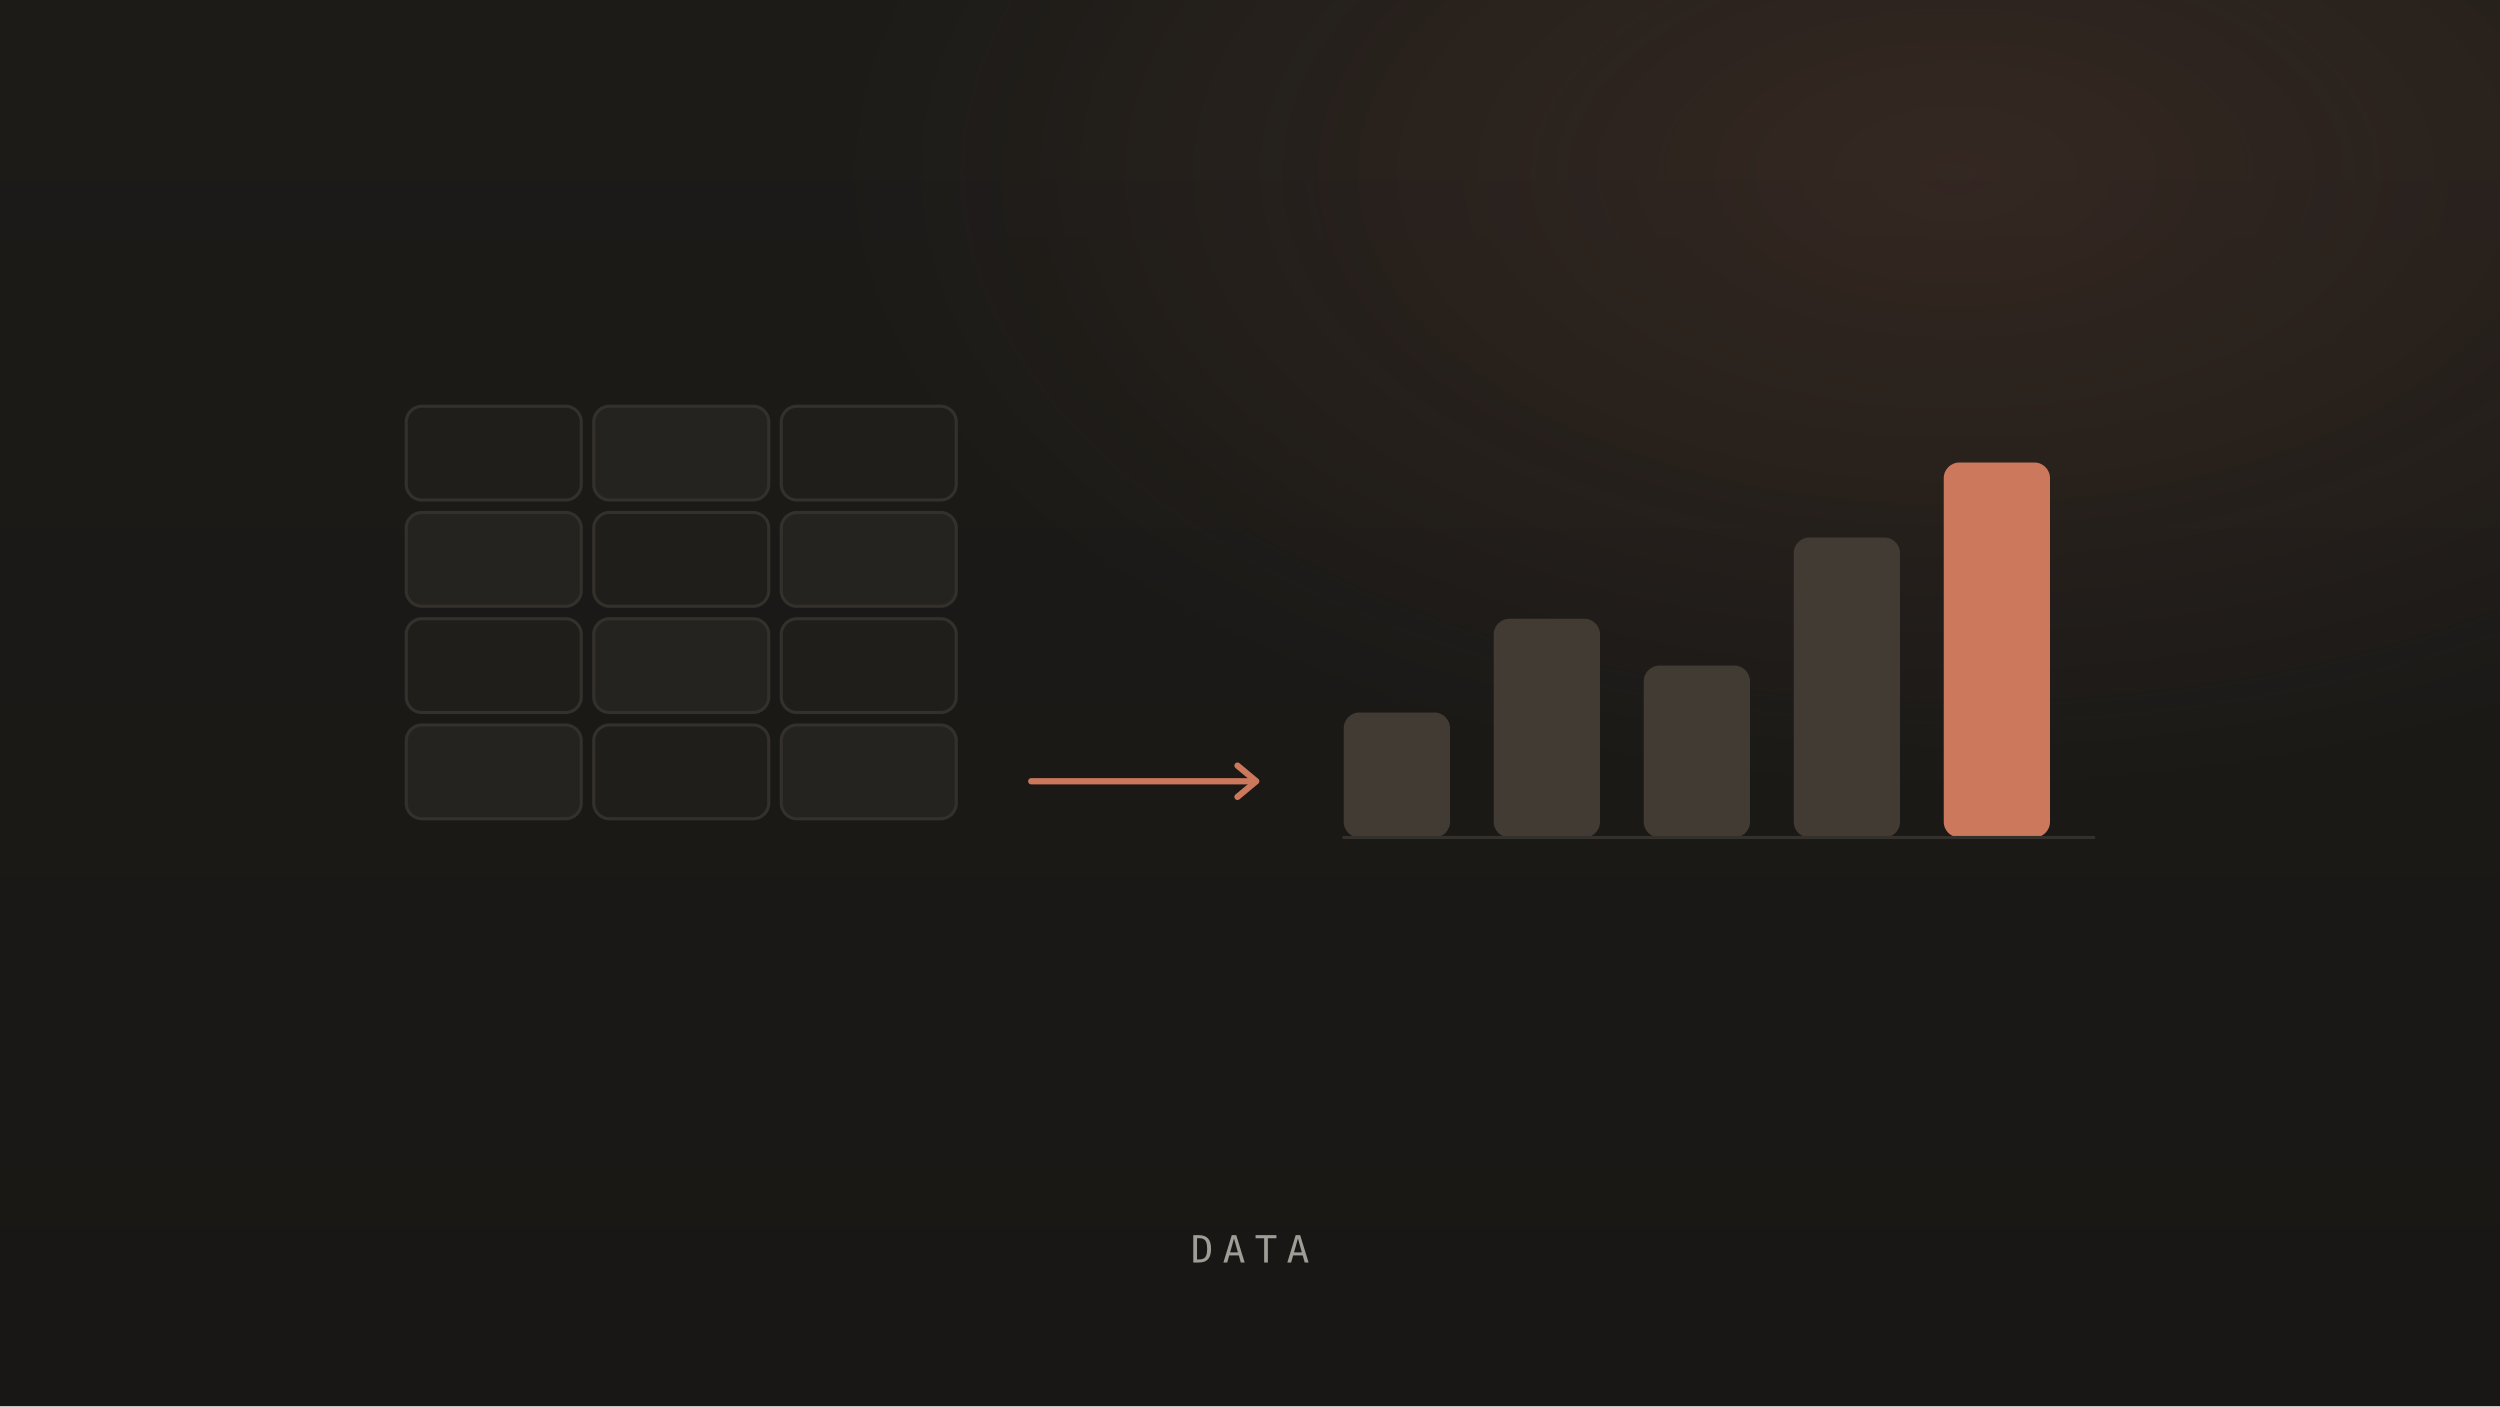
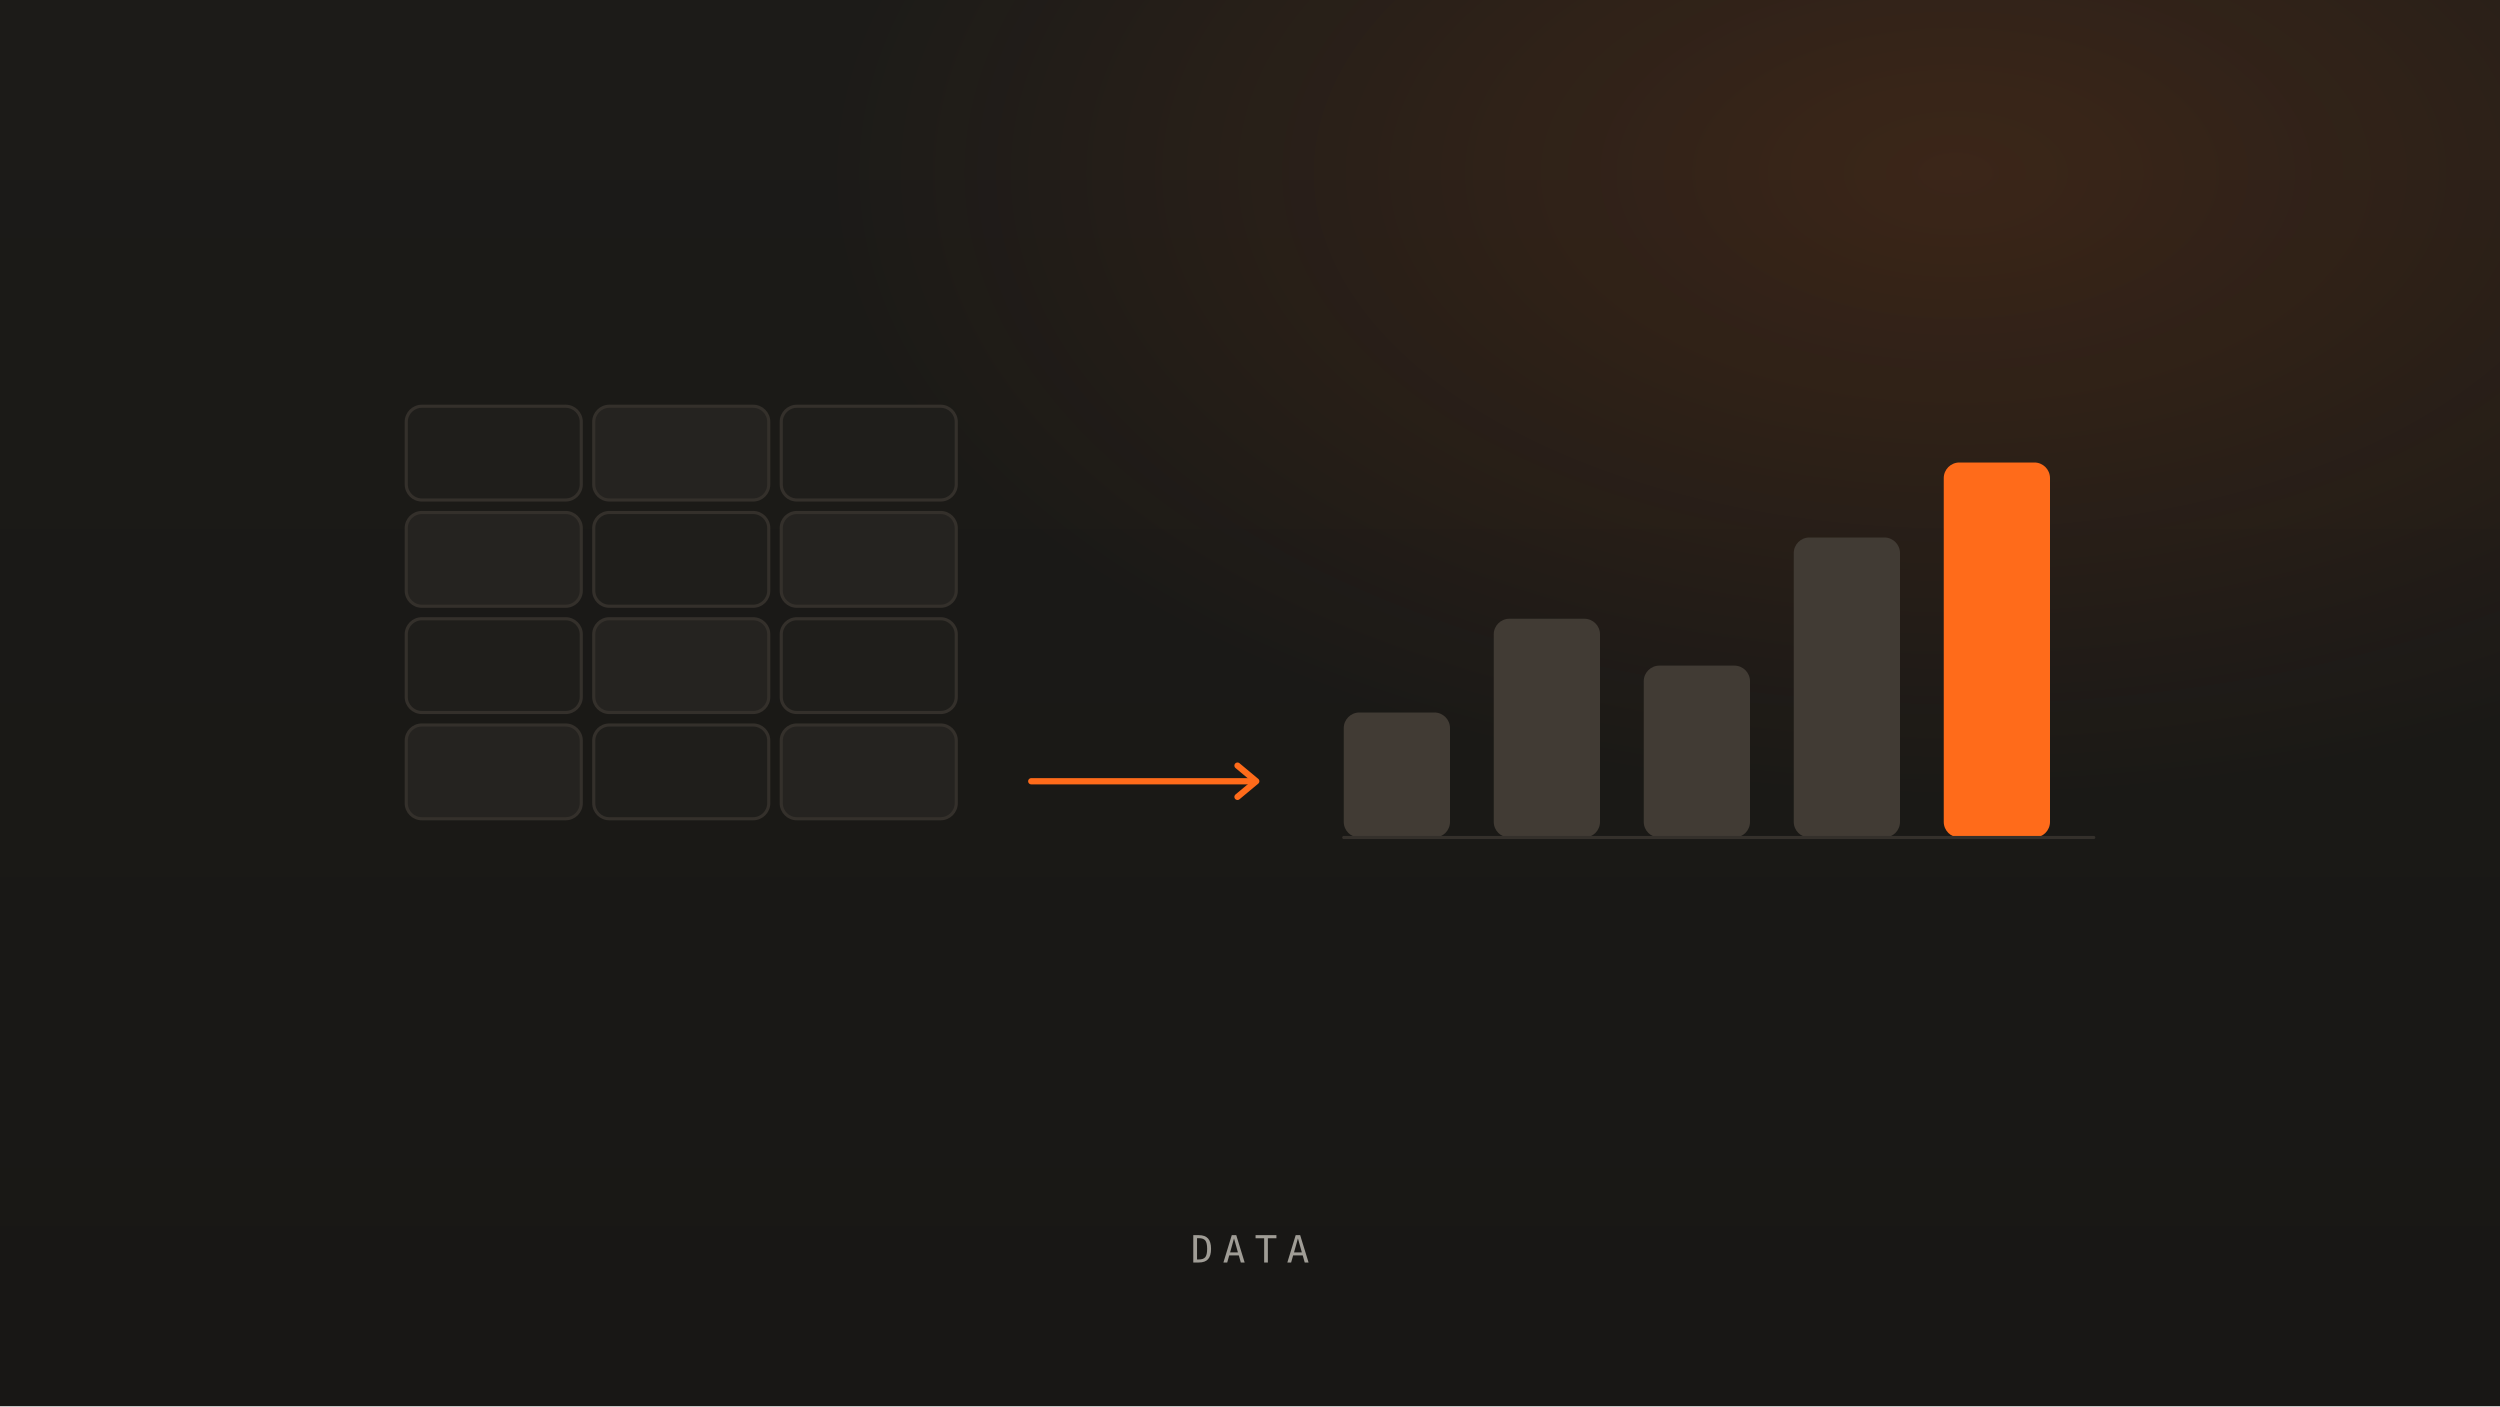
<svg xmlns="http://www.w3.org/2000/svg" viewBox="0 0 800 450" width="800" height="450" role="img">
  <defs>
    <linearGradient id="bg" x1="0" y1="0" x2="0" y2="1">
      <stop offset="0" stop-color="#1c1b18" />
      <stop offset="1" stop-color="#181715" />
    </linearGradient>
    <radialGradient id="glow" cx="0.78" cy="0.12" r="0.9">
-       <stop offset="0" stop-color="#cc785c" stop-opacity="0.14" />
-       <stop offset="0.5" stop-color="#cc785c" stop-opacity="0" />
+       <stop offset="0" stop-color="#ff6b1a" stop-opacity="0.14" />
+       <stop offset="0.5" stop-color="#ff6b1a" stop-opacity="0" />
    </radialGradient>
  </defs>
  <rect x="0.0" y="0.0" width="800.0" height="450.0" rx="0" fill="url(#bg)" />
  <rect x="0.0" y="0.0" width="800.0" height="450.0" rx="0" fill="url(#glow)" />
  <rect x="130.0" y="130.0" width="56.0" height="30.0" rx="5" fill="#1f1e1b" stroke="#34302b" stroke-width="1" />
  <rect x="190.0" y="130.0" width="56.0" height="30.0" rx="5" fill="#252320" stroke="#34302b" stroke-width="1" />
  <rect x="250.0" y="130.0" width="56.0" height="30.0" rx="5" fill="#1f1e1b" stroke="#34302b" stroke-width="1" />
  <rect x="130.0" y="164.0" width="56.0" height="30.0" rx="5" fill="#252320" stroke="#34302b" stroke-width="1" />
  <rect x="190.0" y="164.0" width="56.0" height="30.0" rx="5" fill="#1f1e1b" stroke="#34302b" stroke-width="1" />
  <rect x="250.0" y="164.0" width="56.0" height="30.0" rx="5" fill="#252320" stroke="#34302b" stroke-width="1" />
  <rect x="130.0" y="198.0" width="56.0" height="30.0" rx="5" fill="#1f1e1b" stroke="#34302b" stroke-width="1" />
  <rect x="190.0" y="198.0" width="56.0" height="30.0" rx="5" fill="#252320" stroke="#34302b" stroke-width="1" />
  <rect x="250.0" y="198.0" width="56.0" height="30.0" rx="5" fill="#1f1e1b" stroke="#34302b" stroke-width="1" />
  <rect x="130.0" y="232.0" width="56.0" height="30.0" rx="5" fill="#252320" stroke="#34302b" stroke-width="1" />
  <rect x="190.0" y="232.0" width="56.0" height="30.0" rx="5" fill="#1f1e1b" stroke="#34302b" stroke-width="1" />
  <rect x="250.0" y="232.0" width="56.0" height="30.0" rx="5" fill="#252320" stroke="#34302b" stroke-width="1" />
-   <path d="M330 250 L400 250" fill="none" stroke="#cc785c" stroke-width="2" stroke-linecap="round" stroke-linejoin="round" />
-   <path d="M396 245 l6 5 -6 5" fill="none" stroke="#cc785c" stroke-width="2" stroke-linecap="round" stroke-linejoin="round" />
+   <path d="M330 250 L400 250" fill="none" stroke="#ff6b1a" stroke-width="2" stroke-linecap="round" stroke-linejoin="round" />
+   <path d="M396 245 l6 5 -6 5" fill="none" stroke="#ff6b1a" stroke-width="2" stroke-linecap="round" stroke-linejoin="round" />
  <rect x="430.0" y="228.0" width="34.0" height="40.0" rx="5" fill="#413b34" />
  <rect x="478.0" y="198.0" width="34.0" height="70.0" rx="5" fill="#413b34" />
  <rect x="526.0" y="213.0" width="34.0" height="55.0" rx="5" fill="#413b34" />
  <rect x="574.0" y="172.0" width="34.0" height="96.0" rx="5" fill="#413b34" />
-   <rect x="622.0" y="148.0" width="34.0" height="120.0" rx="5" fill="#cc785c" />
+   <rect x="622.0" y="148.0" width="34.0" height="120.0" rx="5" fill="#ff6b1a" />
  <line x1="430.0" y1="268.0" x2="670.0" y2="268.0" stroke="#34302b" stroke-width="1" stroke-linecap="round" />
  <text x="400.0" y="404.0" font-family="'JetBrains Mono','SFMono-Regular',ui-monospace,monospace" font-size="12" font-weight="400" fill="#a09d96" text-anchor="middle" letter-spacing="3">DATA</text>
</svg>
